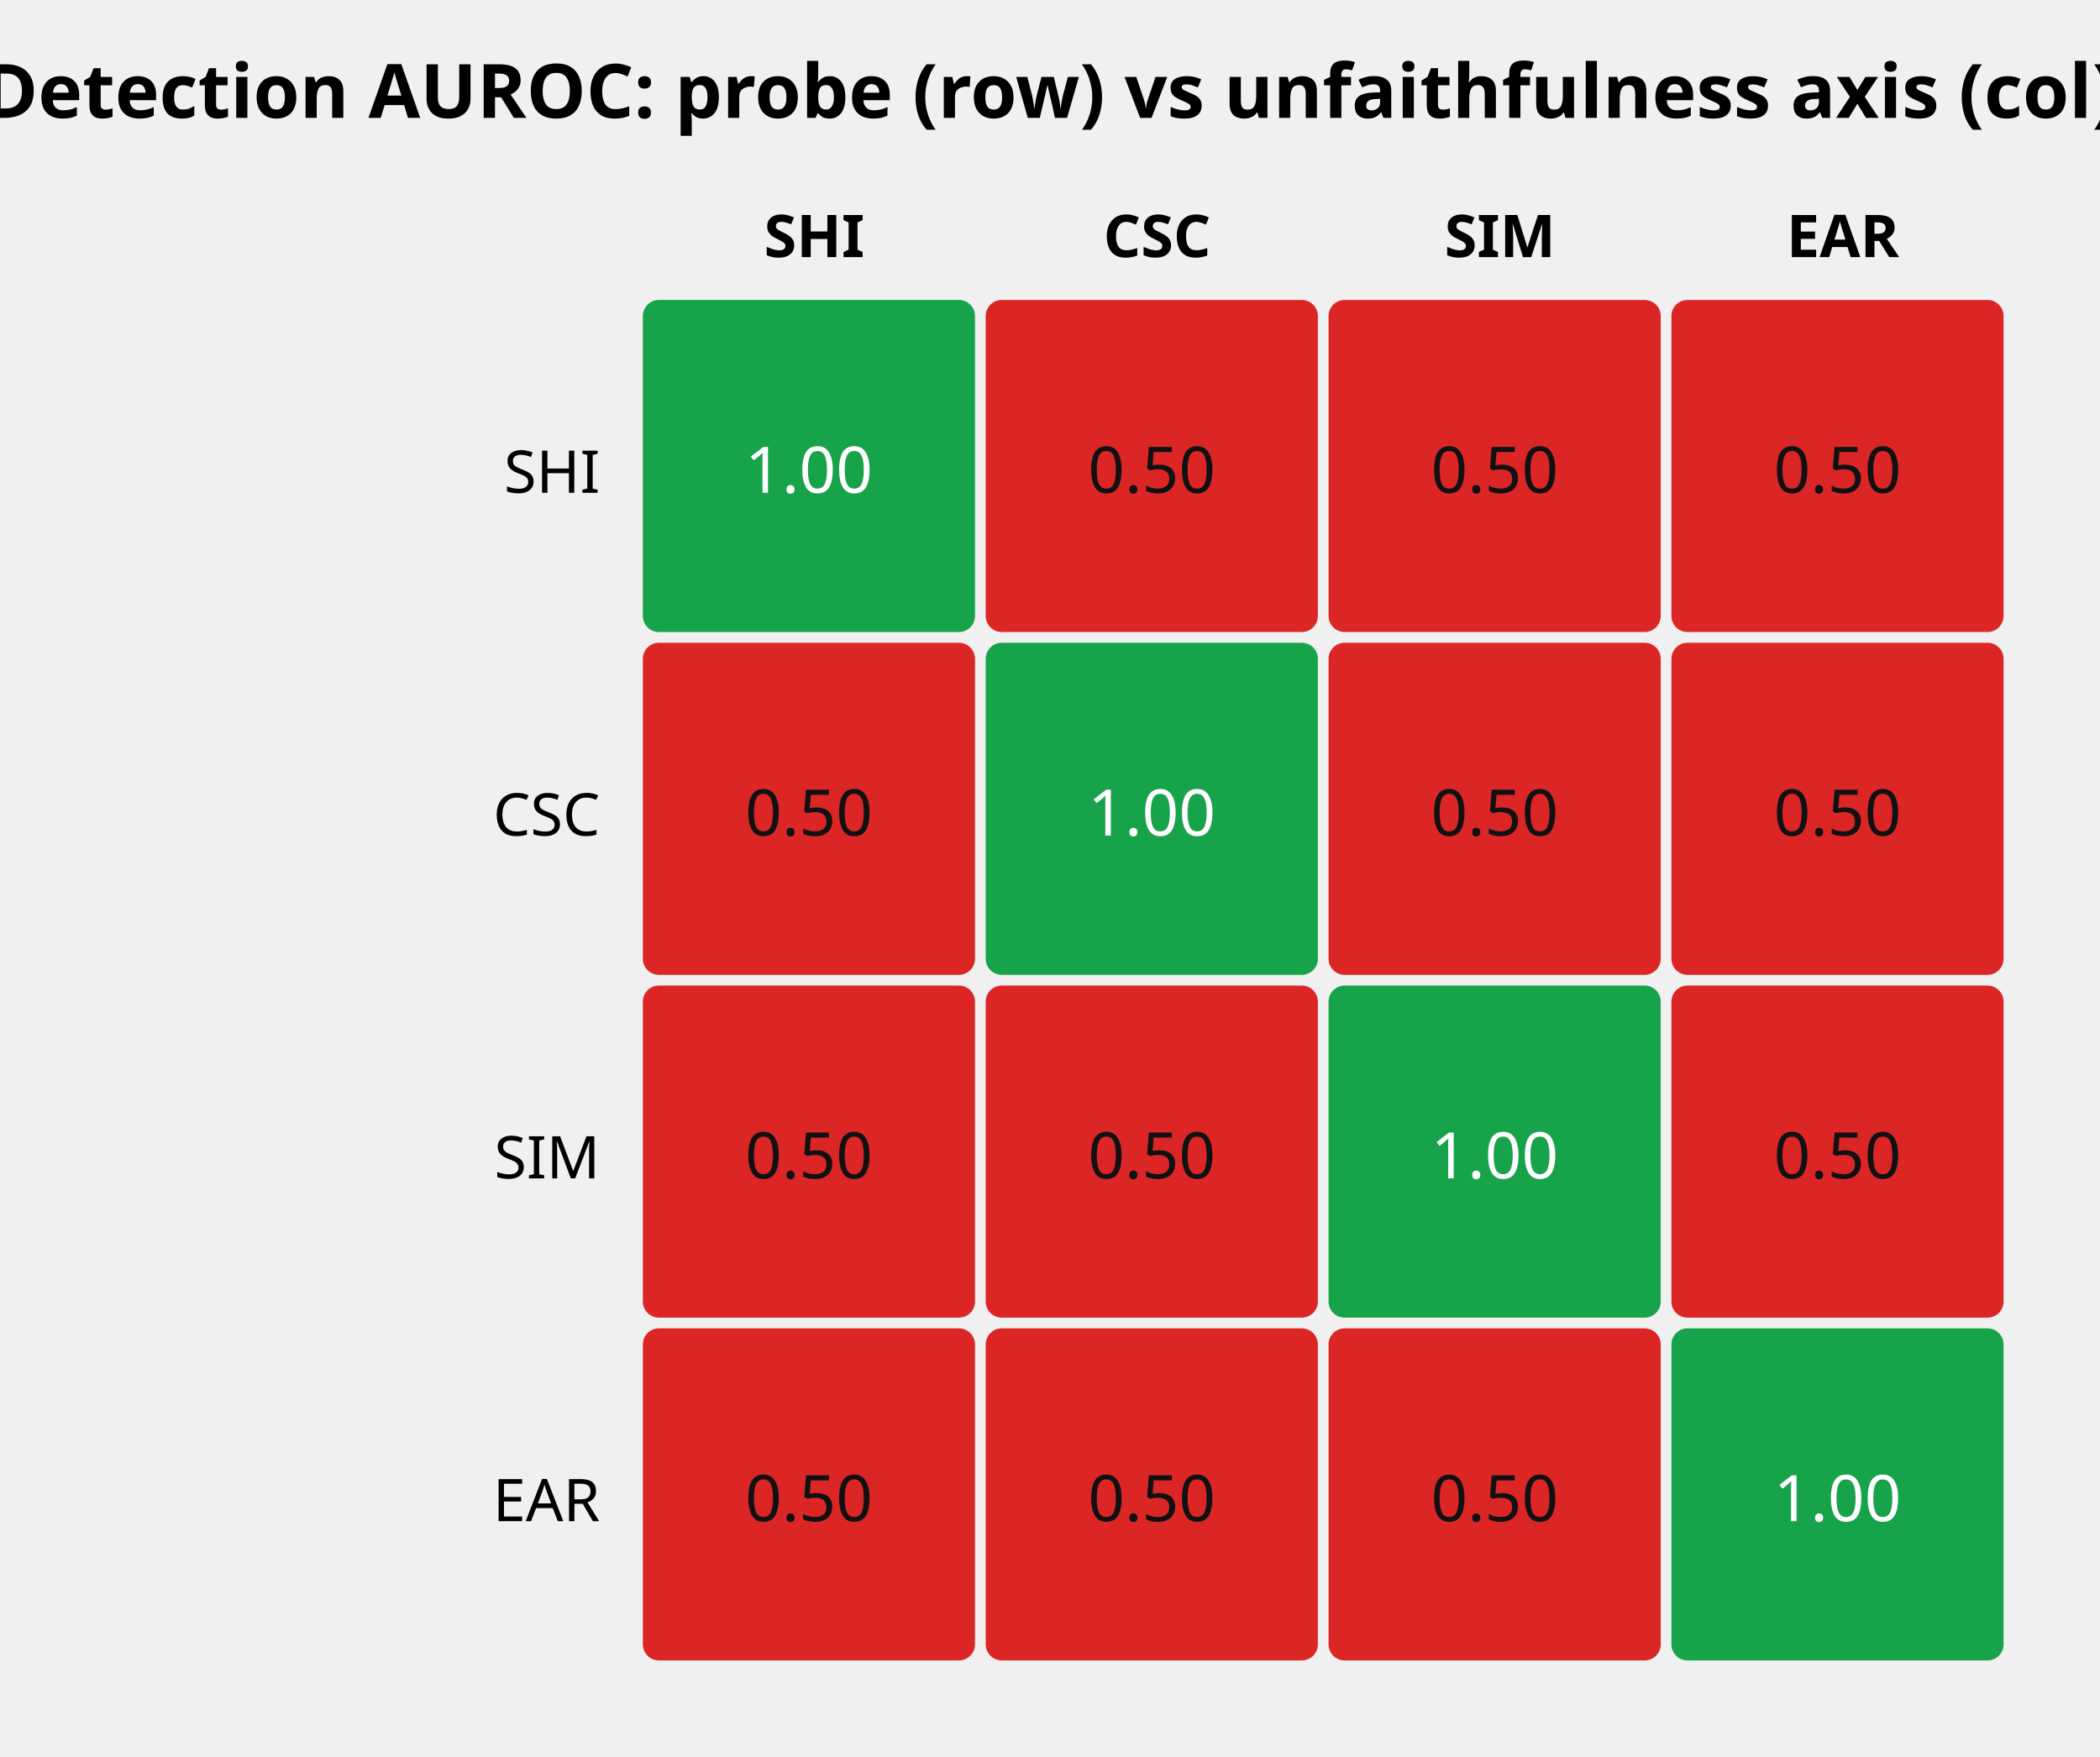
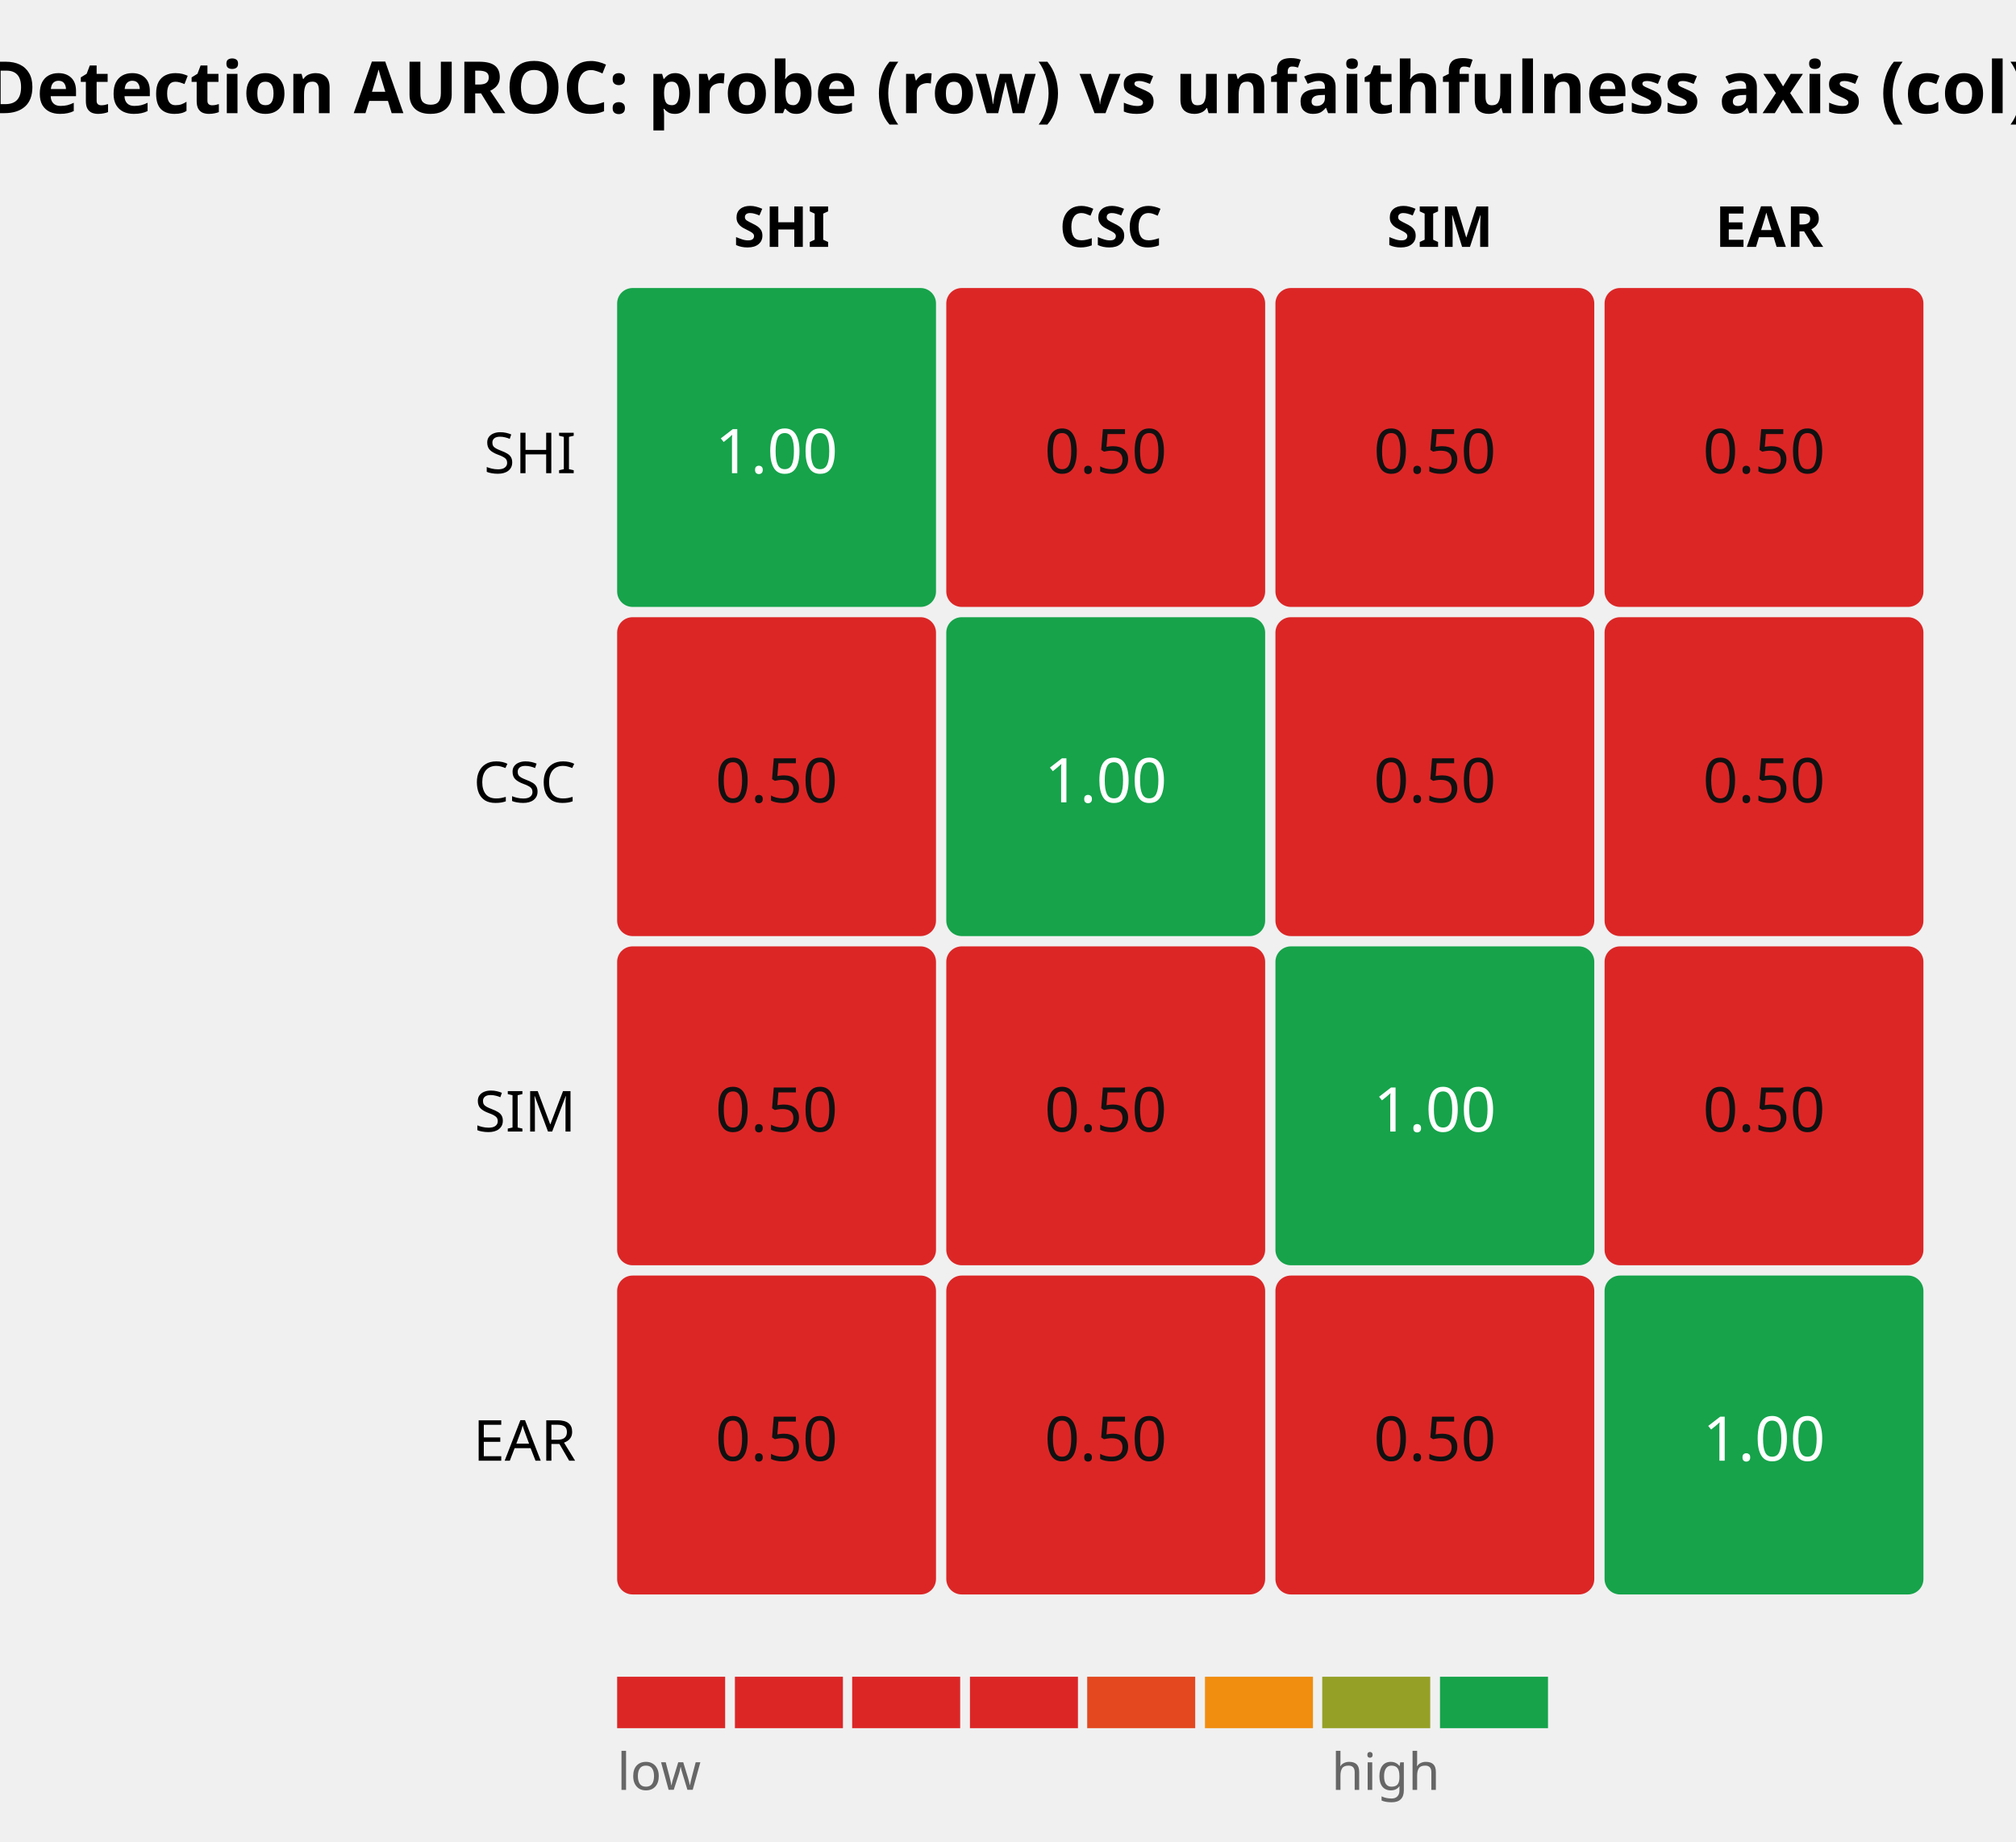
- <svg xmlns="http://www.w3.org/2000/svg" viewBox="0 0 392 328" font-family="system-ui,sans-serif">
+ <svg xmlns="http://www.w3.org/2000/svg" viewBox="0 0 392 358" role="img" aria-label="Detection AUROC: probe (row) vs unfaithfulness axis (col)" font-family="system-ui,sans-serif">
  <text x="196.0" y="22" text-anchor="middle" font-size="14" font-weight="600">Detection AUROC: probe (row) vs unfaithfulness axis (col)</text>
  <text x="152.0" y="48" text-anchor="middle" font-size="11" font-weight="600">SHI</text>
  <text x="216.0" y="48" text-anchor="middle" font-size="11" font-weight="600">CSC</text>
  <text x="280.0" y="48" text-anchor="middle" font-size="11" font-weight="600">SIM</text>
  <text x="344.0" y="48" text-anchor="middle" font-size="11" font-weight="600">EAR</text>
  <text x="112" y="92.0" text-anchor="end" font-size="11">SHI</text>
  <rect x="120" y="56" width="62" height="62" fill="rgb(22,163,74)" rx="3" />
  <text x="151.0" y="92.0" text-anchor="middle" font-size="12" fill="#fff">1.00</text>
  <rect x="184" y="56" width="62" height="62" fill="rgb(220,38,38)" rx="3" />
  <text x="215.0" y="92.0" text-anchor="middle" font-size="12" fill="#111">0.50</text>
  <rect x="248" y="56" width="62" height="62" fill="rgb(220,38,38)" rx="3" />
  <text x="279.0" y="92.0" text-anchor="middle" font-size="12" fill="#111">0.50</text>
  <rect x="312" y="56" width="62" height="62" fill="rgb(220,38,38)" rx="3" />
  <text x="343.0" y="92.0" text-anchor="middle" font-size="12" fill="#111">0.50</text>
  <text x="112" y="156.0" text-anchor="end" font-size="11">CSC</text>
  <rect x="120" y="120" width="62" height="62" fill="rgb(220,38,38)" rx="3" />
  <text x="151.0" y="156.0" text-anchor="middle" font-size="12" fill="#111">0.50</text>
  <rect x="184" y="120" width="62" height="62" fill="rgb(22,163,74)" rx="3" />
  <text x="215.0" y="156.0" text-anchor="middle" font-size="12" fill="#fff">1.00</text>
  <rect x="248" y="120" width="62" height="62" fill="rgb(220,38,38)" rx="3" />
  <text x="279.0" y="156.0" text-anchor="middle" font-size="12" fill="#111">0.50</text>
  <rect x="312" y="120" width="62" height="62" fill="rgb(220,38,38)" rx="3" />
  <text x="343.0" y="156.0" text-anchor="middle" font-size="12" fill="#111">0.50</text>
  <text x="112" y="220.0" text-anchor="end" font-size="11">SIM</text>
  <rect x="120" y="184" width="62" height="62" fill="rgb(220,38,38)" rx="3" />
  <text x="151.0" y="220.0" text-anchor="middle" font-size="12" fill="#111">0.50</text>
  <rect x="184" y="184" width="62" height="62" fill="rgb(220,38,38)" rx="3" />
  <text x="215.0" y="220.0" text-anchor="middle" font-size="12" fill="#111">0.50</text>
  <rect x="248" y="184" width="62" height="62" fill="rgb(22,163,74)" rx="3" />
  <text x="279.0" y="220.0" text-anchor="middle" font-size="12" fill="#fff">1.00</text>
  <rect x="312" y="184" width="62" height="62" fill="rgb(220,38,38)" rx="3" />
  <text x="343.0" y="220.0" text-anchor="middle" font-size="12" fill="#111">0.50</text>
  <text x="112" y="284.0" text-anchor="end" font-size="11">EAR</text>
  <rect x="120" y="248" width="62" height="62" fill="rgb(220,38,38)" rx="3" />
  <text x="151.0" y="284.0" text-anchor="middle" font-size="12" fill="#111">0.50</text>
  <rect x="184" y="248" width="62" height="62" fill="rgb(220,38,38)" rx="3" />
  <text x="215.0" y="284.0" text-anchor="middle" font-size="12" fill="#111">0.50</text>
  <rect x="248" y="248" width="62" height="62" fill="rgb(220,38,38)" rx="3" />
  <text x="279.0" y="284.0" text-anchor="middle" font-size="12" fill="#111">0.50</text>
  <rect x="312" y="248" width="62" height="62" fill="rgb(22,163,74)" rx="3" />
  <text x="343.0" y="284.0" text-anchor="middle" font-size="12" fill="#fff">1.00</text>
+   <rect x="120.0" y="326" width="21.0" height="10" fill="rgb(220,38,38)" />
+   <rect x="142.9" y="326" width="21.0" height="10" fill="rgb(220,38,38)" />
+   <rect x="165.7" y="326" width="21.0" height="10" fill="rgb(220,38,38)" />
+   <rect x="188.6" y="326" width="21.0" height="10" fill="rgb(220,38,38)" />
+   <rect x="211.4" y="326" width="21.0" height="10" fill="rgb(227,72,30)" />
+   <rect x="234.3" y="326" width="21.0" height="10" fill="rgb(241,141,15)" />
+   <rect x="257.1" y="326" width="21.0" height="10" fill="rgb(149,160,38)" />
+   <rect x="280.0" y="326" width="21.0" height="10" fill="rgb(22,163,74)" />
+   <text x="120" y="348" font-size="10" fill="#666">low</text>
+   <text x="280" y="348" text-anchor="end" font-size="10" fill="#666">high</text>
</svg>
